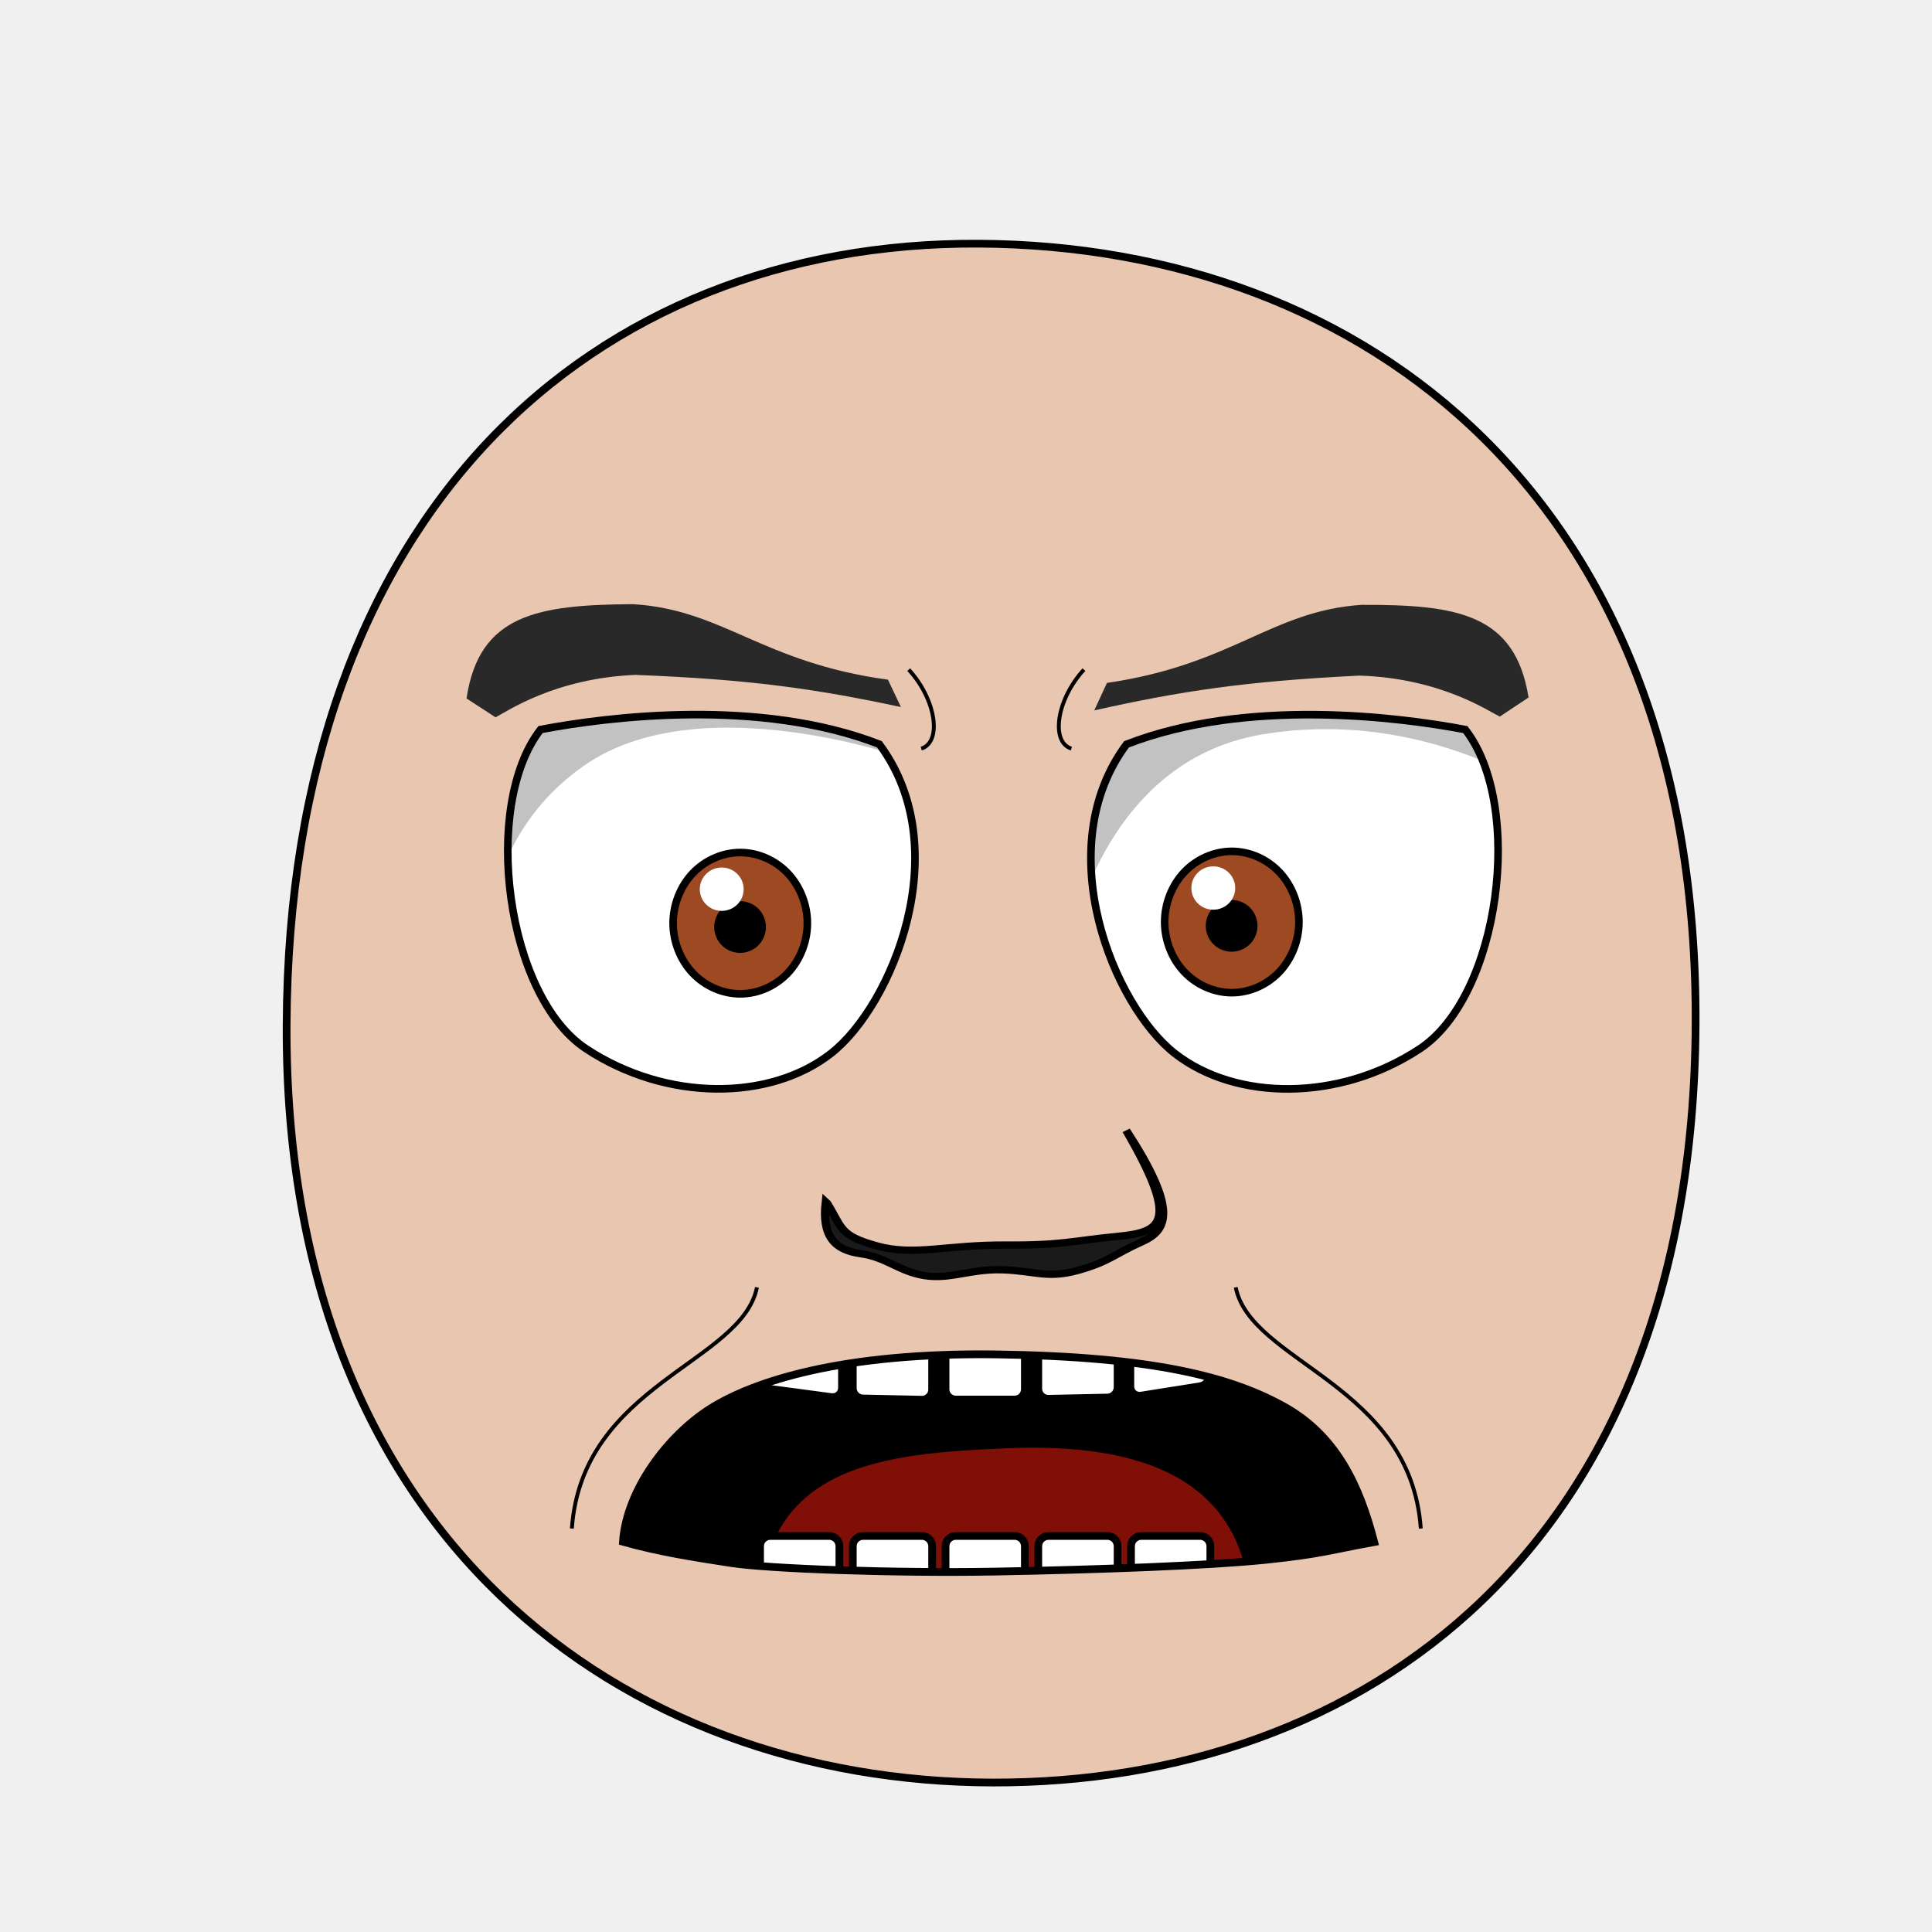
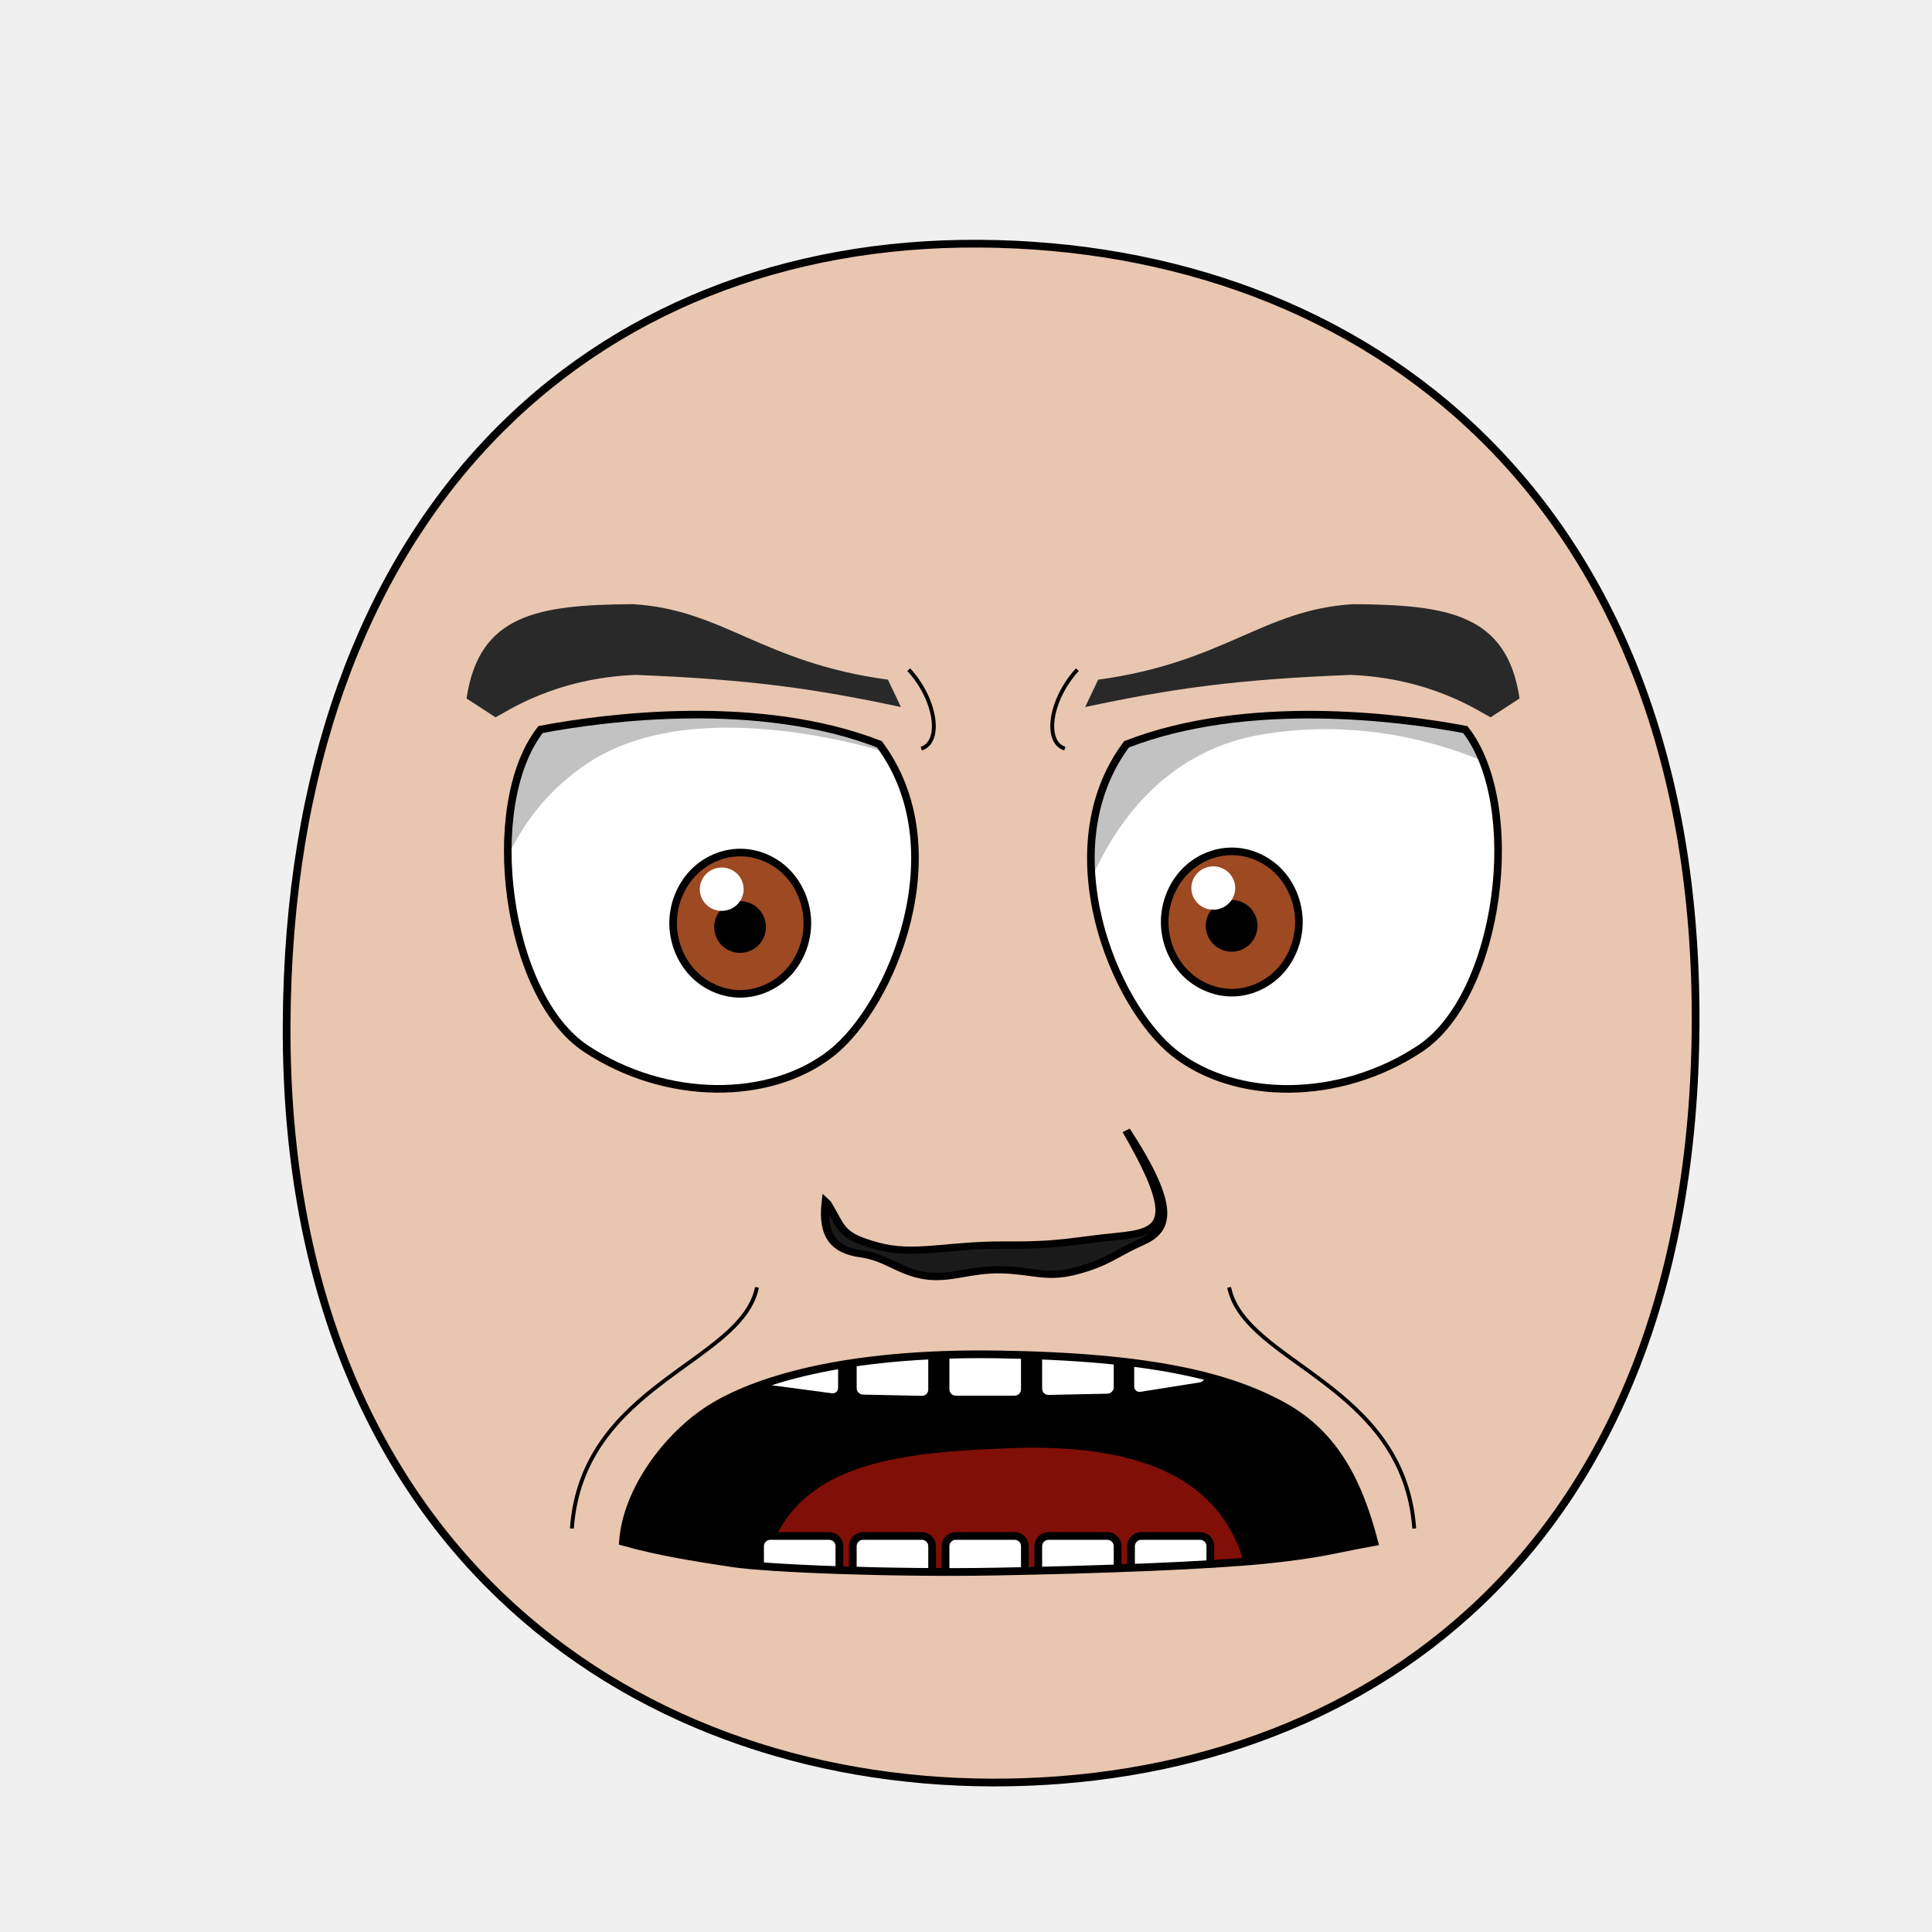
- <svg xmlns="http://www.w3.org/2000/svg" xmlns:xlink="http://www.w3.org/1999/xlink" height="100%" width="100%" id="emoticon-front-view" viewBox="0 0 250 250" version="1.1">
+ <svg xmlns="http://www.w3.org/2000/svg" xmlns:xlink="http://www.w3.org/1999/xlink" version="1.1" viewBox="0 0 250 250" id="emoticon-front-view" width="100%" height="100%">
  <defs id="defs4">
-     <linearGradient id="linearGradient5745">
-       <stop style="stop-color:#f4c815;stop-opacity:1" offset="0" id="stop5747" />
-       <stop style="stop-color:#cc0000;stop-opacity:1" offset="1" id="stop5749" />
-     </linearGradient>
-     <linearGradient id="linearGradient2823">
-       <stop style="stop-color:#000000;stop-opacity:1" offset="0" id="stop2825" />
-       <stop style="stop-color:#6f0a5a;stop-opacity:1" offset="1" id="stop2827" />
-     </linearGradient>
    <clipPath id="clipPath2967">
-       <use transform="translate(-57.140,-22.860)" xlink:href="#path3622" height="1" width="1" y="0" x="0" id="use2969">
+       <use transform="translate(-57.14,-22.86)" id="use2969" x="0" y="0" width="1" height="1" xlink:href="#path3622">
</use>
    </clipPath>
    <clipPath id="clipPath4022">
-       <use transform="matrix(-1,0,0,1,915.870,-3.770)" xlink:href="#path3622" height="250" width="250" y="0" x="0" id="use5959">
+       <use transform="matrix(-1,0,0,1,915.87,-3.77)" id="use5959" x="0" y="0" width="250" height="250" xlink:href="#path3622">
</use>
    </clipPath>
-     <radialGradient spreadMethod="pad" gradientTransform="matrix(98.09029,121.5278,-104.4591,83.94095,1881.611,1722.677)" gradientUnits="userSpaceOnUse" xlink:href="#linearGradient5745" id="radialGradient5694" fy="2.705" fx="-15.372" r="1" cy="2.705" cx="-15.372">
- </radialGradient>
-     <linearGradient gradientTransform="translate(37.46307,-25.35117)" gradientUnits="userSpaceOnUse" xlink:href="#linearGradient2823" id="irisGradient" y2="606.466" x2="138.571" y1="488.076" x1="107.143">
- </linearGradient>
-     <clipPath clipPathUnits="userSpaceOnUse" id="clipPath-mouth">
-       <use x="0" y="0" xlink:href="#mouth-outline" id="use-mouth-outline" width="250" height="250" />
+     <clipPath id="clipPath-mouth" clipPathUnits="userSpaceOnUse">
+       <use height="250" width="250" id="use-mouth-outline" xlink:href="#mouth-outline" y="0" x="0" />
    </clipPath>
  </defs>
  <g id="head">
-     <path style="fill:#e9c6af;stroke:#000000;stroke-width:1;stroke-opacity:1" d="M 128.480,230.660 C 176.270,230.750 219.010,200.570 219.410,132.640 219.800,64.720 176.760,31.810 126.680,31.530 76.600,31.240 37.380,66.280 37.090,132.640 36.800,199.010 80.690,230.570 128.480,230.660 Z" id="path164">
+     <path style="fill:#e9c6af;stroke:#000000;stroke-width:1;stroke-opacity:1" d="M 128.48,230.66 C 176.27,230.75 219.01,200.57 219.41,132.64 219.8,64.72 176.76,31.81 126.68,31.53 76.6,31.24 37.38,66.28 37.09,132.64 36.8,199.01 80.69,230.57 128.48,230.66 Z" id="path164">
</path>
  </g>
-   <g transform="matrix(0.160,0,0,0.160,62.470,32.700)" style="stroke-width:4.360;stroke-miterlimit:4;stroke-dasharray:none" id="left-eye">
-     <path d="M 320.750,397.550 C 383.630,482.020 331.070,608.830 281.760,647.480 232.450,686.130 148.630,686.680 83.640,643.860 18.650,601.050 -1.200,447.180 46.750,385.630 100.890,375.350 223.600,359.810 320.750,397.550 Z" style="fill:#ffffff;stroke:#000000;stroke-width:6.140;stroke-miterlimit:4;stroke-opacity:1;stroke-dasharray:none" id="path3622">
+   <g transform="matrix(0.16,0,0,0.16,62.47,32.7)" style="stroke-width:4.36;stroke-miterlimit:4;stroke-dasharray:none" id="left-eye">
+     <path d="M 320.75,397.55 C 383.63,482.02 331.07,608.83 281.76,647.48 232.45,686.13 148.63,686.68 83.64,643.86 18.65,601.05 -1.2,447.18 46.75,385.63 100.89,375.35 223.6,359.81 320.75,397.55 Z" style="fill:#ffffff;stroke:#000000;stroke-width:6.14;stroke-miterlimit:4;stroke-opacity:1;stroke-dasharray:none" id="path3622">
</path>
-     <g transform="translate(57.140,22.860)" style="stroke-width:4.360;stroke-miterlimit:4;stroke-dasharray:none" id="lens" clip-path="url(#clipPath2967)">
+     <g transform="translate(57.14,22.86)" style="stroke-width:4.36;stroke-miterlimit:4;stroke-dasharray:none" clip-path="url(#clipPath2967)" id="lens">
      <g id="g4403">
-         <path style="fill:#9d4922;fill-opacity:1;stroke:#000000;stroke-width:6.140;stroke-miterlimit:4;stroke-opacity:1;stroke-dasharray:none" d="M 205.380,519.390 C 205.380,534.350 199.530,549.210 189.480,559.790 179.430,570.370 165.310,576.530 151.090,576.530 136.880,576.530 122.760,570.370 112.710,559.790 102.660,549.210 96.800,534.350 96.800,519.390 96.800,504.430 102.660,489.560 112.710,478.980 122.760,468.400 136.880,462.240 151.090,462.240 165.310,462.240 179.430,468.400 189.480,478.980 199.530,489.560 205.380,504.430 205.380,519.390 Z" id="iris">
+         <path id="iris" d="M 205.380,519.390 C 205.380,534.350 199.530,549.210 189.480,559.790 179.430,570.370 165.310,576.530 151.090,576.530 136.880,576.530 122.760,570.370 112.710,559.790 102.660,549.210 96.800,534.350 96.800,519.390 96.800,504.430 102.660,489.560 112.710,478.980 122.760,468.400 136.880,462.240 151.090,462.240 165.310,462.240 179.430,468.400 189.480,478.980 199.530,489.560 205.380,504.430 205.380,519.390 Z" style="fill:#9d4922;fill-opacity:1;stroke:#000000;stroke-width:6.140;stroke-miterlimit:4;stroke-opacity:1;stroke-dasharray:none">
</path>
-         <path d="M 168.810,522.490 C 168.810,527.160 166.890,531.810 163.580,535.120 160.270,538.430 155.630,540.350 150.950,540.350 146.270,540.350 141.630,538.430 138.320,535.120 135.020,531.810 133.090,527.160 133.090,522.490 133.090,517.810 135.020,513.160 138.320,509.850 141.630,506.550 146.270,504.620 150.950,504.620 155.630,504.620 160.270,506.550 163.580,509.850 166.890,513.160 168.810,517.810 168.810,522.490 Z" style="fill:#000000;fill-opacity:1;stroke:#000000;stroke-width:6.140;stroke-miterlimit:4;stroke-opacity:1;stroke-dasharray:none" id="pupil">
+         <path id="pupil" style="fill:#000000;fill-opacity:1;stroke:#000000;stroke-width:6.140;stroke-miterlimit:4;stroke-opacity:1;stroke-dasharray:none" d="M 168.810,522.490 C 168.810,527.160 166.890,531.810 163.580,535.120 160.270,538.430 155.630,540.350 150.950,540.350 146.270,540.350 141.630,538.430 138.320,535.120 135.020,531.810 133.090,527.160 133.090,522.490 133.090,517.810 135.020,513.160 138.320,509.850 141.630,506.550 146.270,504.620 150.950,504.620 155.630,504.620 160.270,506.550 163.580,509.850 166.890,513.160 168.810,517.810 168.810,522.490 Z">
</path>
-         <path d="M 153.850,491.900 C 153.850,501.610 145.920,509.430 136.110,509.430 126.320,509.430 118.370,501.610 118.370,491.900 118.370,482.240 126.320,474.370 136.110,474.370 145.920,474.370 153.850,482.240 153.850,491.900 Z" style="fill:#ffffff;fill-opacity:1;stroke:none" id="glare">
+         <path d="M 153.85,491.9 C 153.85,501.61 145.92,509.43 136.11,509.43 126.32,509.43 118.37,501.61 118.37,491.9 118.37,482.24 126.32,474.37 136.11,474.37 145.92,474.37 153.85,482.24 153.85,491.9 Z" style="fill:#ffffff;fill-opacity:1;stroke:none" id="glare">
</path>
      </g>
-       <path style="opacity:0.240;fill:#000000;stroke:#000000;stroke-width:1px;stroke-linecap:butt;stroke-linejoin:miter;stroke-opacity:1" d="M -51.390,603.840 -118.800,355.830 226.660,230.150 288.470,386.700 C 288.480,386.700 118.840,324.910 23.830,392.010 -83.630,467.890 -51.390,603.840 -51.390,603.840 Z" id="left-lid-shadow">
+       <path style="opacity:0.24;fill:#000000;stroke:#000000;stroke-width:1px;stroke-linecap:butt;stroke-linejoin:miter;stroke-opacity:1" d="M -51.39,603.84 -118.8,355.83 226.66,230.15 288.47,386.7 C 288.48,386.7 118.84,324.91 23.83,392.01 -83.63,467.89 -51.39,603.84 -51.39,603.84 Z" id="left-lid-shadow">
</path>
    </g>
  </g>
-   <g transform="matrix(0.160,0,0,0.160,50.550,33.310)" style="stroke-width:4.360;stroke-miterlimit:4;stroke-dasharray:none" id="right-eye">
-     <use transform="matrix(-1,0,0,1,915.870,-3.770)" xlink:href="#path3622" height="250" width="250" y="0" x="0" id="use3959">
+   <g transform="matrix(0.16,0,0,0.16,50.55,33.31)" style="stroke-width:4.36;stroke-miterlimit:4;stroke-dasharray:none" id="right-eye">
+     <use transform="matrix(-1,0,0,1,915.87,-3.77)" id="use3959" x="0" y="0" width="250" height="250" xlink:href="#path3622">
</use>
-     <g id="g4015" clip-path="url(#clipPath4022)">
-       <use transform="translate(529.190,18.100)" style="stroke-width:4.360;stroke-miterlimit:4;stroke-dasharray:none" xlink:href="#g4403" height="1" width="1" y="0" x="0" id="right-lens">
+     <g clip-path="url(#clipPath4022)" id="g4015">
+       <use transform="translate(529.19,18.1)" style="stroke-width:4.36;stroke-miterlimit:4;stroke-dasharray:none" id="right-lens" x="0" y="0" width="1" height="1" xlink:href="#g4403">
</use>
-       <path style="opacity:0.240;fill:#000000;stroke:#000000;stroke-width:1px;stroke-linecap:butt;stroke-linejoin:miter;stroke-miterlimit:4;stroke-opacity:1;stroke-dasharray:none" d="M 544.620,581.570 504.110,366.680 777.130,253.410 938.410,436.090 C 938.410,436.090 839.220,362.800 704.750,385.300 570.280,407.800 544.200,565.900 544.620,581.570 Z" id="right-lid-shadow">
+       <path style="opacity:0.24;fill:#000000;stroke:#000000;stroke-width:1px;stroke-linecap:butt;stroke-linejoin:miter;stroke-miterlimit:4;stroke-opacity:1;stroke-dasharray:none" d="M 544.62,581.57 504.11,366.68 777.13,253.41 938.41,436.09 C 938.41,436.09 839.22,362.8 704.75,385.3 570.28,407.8 544.2,565.9 544.62,581.57 Z" id="right-lid-shadow">
</path>
    </g>
  </g>
-   <path d="M 116.580,91.490 C 105.290,89.090 97.080,87.920 82.220,87.330 71.740,87.770 65.600,92.080 64.120,92.820 L 60.370,90.380 C 61.990,79.470 69.620,78.260 81.890,78.180 93.550,78.860 98.600,85.740 114.900,87.950 Z" style="fill:#292929;fill-opacity:1;fill-rule:nonzero;stroke:4;stroke-width:1;stroke-miterlimit:117.460;stroke-opacity:91.340;stroke-dasharray:none" id="left-eye-brow">
+   <path d="M 116.58,91.49 C 105.29,89.09 97.08,87.92 82.22,87.33 71.74,87.77 65.6,92.08 64.12,92.82 L 60.37,90.38 C 61.99,79.47 69.62,78.26 81.89,78.18 93.55,78.86 98.6,85.74 114.9,87.95 Z" style="fill:#292929;fill-opacity:1;fill-rule:nonzero;stroke:4;stroke-width:1;stroke-miterlimit:117.46;stroke-opacity:91.34;stroke-dasharray:none" id="left-eye-brow">
</path>
-   <g style="stroke-width:1" transform="matrix(1.130,0,0,1,-17.270,2.110)" id="nose">
-     <path style="fill:#1a1a1a;stroke:#000000;stroke-width:0.940;stroke-miterlimit:4;stroke-dasharray:none" d="M 110.020,153.620 C 111.770,156.850 111.400,157.760 115.700,159.110 119.990,160.450 123.630,158.960 130.310,159 136.980,159.050 138.020,158.450 143.240,157.880 148.470,157.300 150.360,156.080 144.250,144.170 150.080,154.270 149.100,157.050 146.020,158.590 142.950,160.130 142.240,161.190 138.690,162.290 135.170,163.390 133.710,162.320 130.040,162.200 126.360,162.080 124.140,163.470 121.190,162.960 118.250,162.440 116.830,160.590 113.850,160.120 110.860,159.660 109.390,157.880 109.840,153.430 Z" id="nose-outline">
+   <g style="stroke-width:1" transform="matrix(1.13,0,0,1,-17.27,2.11)" id="nose">
+     <path style="fill:#1a1a1a;stroke:#000000;stroke-width:0.94;stroke-miterlimit:4;stroke-dasharray:none" d="M 110.02,153.62 C 111.77,156.85 111.4,157.76 115.7,159.11 119.99,160.45 123.63,158.96 130.31,159 136.98,159.05 138.02,158.45 143.24,157.88 148.47,157.3 150.36,156.08 144.25,144.17 150.08,154.27 149.1,157.05 146.02,158.59 142.95,160.13 142.24,161.19 138.69,162.29 135.17,163.39 133.71,162.32 130.04,162.2 126.36,162.08 124.14,163.47 121.19,162.96 118.25,162.44 116.83,160.59 113.85,160.12 110.86,159.66 109.39,157.88 109.84,153.43 Z" id="nose-outline">
</path>
  </g>
-   <use transform="matrix(-1,0.010,0.010,1,257.260,-0.730)" xlink:href="#left-eye-brow" height="250" width="250" y="0" x="0" id="right-eye-brow">
+   <use id="right-eye-brow" x="0" y="0" width="250" height="250" xlink:href="#left-eye-brow" transform="matrix(-1,0,0,1,257,0)">
</use>
  <g id="mouth">
-     <g clip-path="url(#clipPath-mouth)" id="mouth-interior">
-       <rect style="fill:#000000;fill-opacity:1;stroke:none" id="mouth-background" width="119.944" height="66.556" x="68.16" y="159.934">
+     <g id="mouth-interior" clip-path="url(#clipPath-mouth)">
+       <rect style="fill:#000000;fill-opacity:1;stroke:none" y="159.934" x="68.16" height="66.556" width="119.944" id="mouth-background">
</rect>
-       <path d="M 98.340,209.750 C 98.010,189.460 114.230,188.070 130.460,187.400 148.010,186.690 161.920,191.440 161.920,209.750 140.730,209.750 119.540,209.750 98.340,209.750 Z" style="fill:#800f08;fill-opacity:1;stroke:none" id="tongue">
+       <path d="M 98.34,209.75 C 98.01,189.46 114.23,188.07 130.46,187.4 148.01,186.69 161.92,191.44 161.92,209.75 140.73,209.75 119.54,209.75 98.34,209.75 Z" style="fill:#800f08;fill-opacity:1;stroke:none" id="tongue">
</path>
-       <g style="stroke:#000000;stroke-opacity:1" transform="translate(4,-6.350)" morph="fix-children" id="upper-teeth">
-         <rect transform="matrix(0.991225,0.1321854,0,1,0,0)" rx="1.336" ry="1.325" y="158.195" x="95.524" height="15.123" width="10.356" id="tooth-02" style="fill:#ffffff;fill-opacity:1;stroke:#000000;stroke-width:1.004;stroke-opacity:1">
+       <g style="stroke:#000000;stroke-opacity:1" transform="translate(4,-6.35)" id="upper-teeth" morph="fix-children">
+         <rect style="fill:#ffffff;fill-opacity:1;stroke:#000000;stroke-width:1.004;stroke-opacity:1" id="tooth-02" width="10.356" height="15.123" x="95.524" y="158.195" ry="1.325" rx="1.336" transform="matrix(0.991225,0.1321854,0,1,0,0)">
</rect>
-         <rect transform="matrix(0.999781,0.02092668,0,1,0,0)" id="tooth-03" width="10.267" height="15.123" x="106.375" y="169.934" ry="1.325" rx="1.325" style="fill:#ffffff;fill-opacity:1;stroke:#000000;stroke-width:1;stroke-opacity:1">
+         <rect style="fill:#ffffff;fill-opacity:1;stroke:#000000;stroke-width:1;stroke-opacity:1" rx="1.325" ry="1.325" y="169.934" x="106.375" height="15.123" width="10.267" id="tooth-03" transform="matrix(0.999781,0.02092668,0,1,0,0)">
</rect>
-         <rect rx="1.325" ry="1.325" y="172.327" x="118.352" height="15.123" width="10.265" id="tooth-04" style="fill:#ffffff;fill-opacity:1;stroke:#000000;stroke-opacity:1">
+         <rect style="fill:#ffffff;fill-opacity:1;stroke:#000000;stroke-opacity:1" id="tooth-04" width="10.265" height="15.123" x="118.352" y="172.327" ry="1.325" rx="1.325">
</rect>
-         <rect transform="matrix(0.999781,-0.02092669,0,1,0,0)" id="tooth-05" width="10.267" height="15.123" x="130.381" y="174.986" ry="1.325" rx="1.325" style="fill:#ffffff;fill-opacity:1;stroke:#000000;stroke-width:1;stroke-opacity:1">
+         <rect style="fill:#ffffff;fill-opacity:1;stroke:#000000;stroke-width:1;stroke-opacity:1" rx="1.325" ry="1.325" y="174.986" x="130.381" height="15.123" width="10.267" id="tooth-05" transform="matrix(0.999781,-0.02092669,0,1,0,0)">
</rect>
-         <rect transform="matrix(0.9876076,-0.1569434,0,1,0,0)" rx="1.341" ry="1.325" y="194.646" x="144.054" height="15.123" width="10.394" id="tooth-06" style="fill:#ffffff;fill-opacity:1;stroke:#000000;stroke-width:1.006;stroke-opacity:1">
+         <rect style="fill:#ffffff;fill-opacity:1;stroke:#000000;stroke-width:1.006;stroke-opacity:1" id="tooth-06" width="10.394" height="15.123" x="144.054" y="194.646" ry="1.325" rx="1.341" transform="matrix(0.9876076,-0.1569434,0,1,0,0)">
</rect>
      </g>
-       <g style="stroke:#000000;stroke-opacity:1" transform="translate(4,26.660)" id="lower-teeth">
-         <rect style="fill:#ffffff;fill-opacity:1;stroke:#000000;stroke-opacity:1" id="tooth-09" width="10.265" height="15.123" x="94.352" y="172.091" ry="1.325" rx="1.325">
+       <g style="stroke:#000000;stroke-opacity:1" transform="translate(4,26.66)" id="lower-teeth">
+         <rect style="fill:#ffffff;fill-opacity:1;stroke:#000000;stroke-opacity:1" rx="1.325" ry="1.325" y="172.091" x="94.352" height="15.123" width="10.265" id="tooth-09">
</rect>
-         <rect style="fill:#ffffff;fill-opacity:1;stroke:#000000;stroke-opacity:1" rx="1.325" ry="1.325" y="172.091" x="106.352" height="15.123" width="10.265" id="tooth-10">
+         <rect style="fill:#ffffff;fill-opacity:1;stroke:#000000;stroke-opacity:1" id="tooth-10" width="10.265" height="15.123" x="106.352" y="172.091" ry="1.325" rx="1.325">
</rect>
-         <rect style="fill:#ffffff;fill-opacity:1;stroke:#000000;stroke-opacity:1" id="tooth-11" width="10.265" height="15.123" x="118.352" y="172.091" ry="1.325" rx="1.325">
+         <rect style="fill:#ffffff;fill-opacity:1;stroke:#000000;stroke-opacity:1" rx="1.325" ry="1.325" y="172.091" x="118.352" height="15.123" width="10.265" id="tooth-11">
</rect>
-         <rect style="fill:#ffffff;fill-opacity:1;stroke:#000000;stroke-opacity:1" rx="1.325" ry="1.325" y="172.091" x="130.352" height="15.123" width="10.265" id="tooth-12">
+         <rect style="fill:#ffffff;fill-opacity:1;stroke:#000000;stroke-opacity:1" id="tooth-12" width="10.265" height="15.123" x="130.352" y="172.091" ry="1.325" rx="1.325">
</rect>
-         <rect style="fill:#ffffff;fill-opacity:1;stroke:#000000;stroke-opacity:1" id="tooth-13" width="10.265" height="15.123" x="142.352" y="172.091" ry="1.325" rx="1.325">
+         <rect style="fill:#ffffff;fill-opacity:1;stroke:#000000;stroke-opacity:1" rx="1.325" ry="1.325" y="172.091" x="142.352" height="15.123" width="10.265" id="tooth-13">
</rect>
      </g>
    </g>
-     <path d="M 177.820,199.540 C 172.090,200.580 171.060,201.080 163.770,201.840 156.480,202.590 142.110,203.120 128.930,203.360 115.760,203.600 99.500,203 94.640,202.260 89.790,201.520 85.170,200.790 80.610,199.500 81.080,192.800 86.410,185.760 91.920,182.270 97.430,178.790 108.880,174.970 129.020,175.260 149.230,175.550 159.200,178.170 166.090,181.970 172.980,185.770 175.940,192.310 177.820,199.540 Z" style="fill:none;stroke:#000000;stroke-width:1px;stroke-miterlimit:4;stroke-opacity:1" id="mouth-outline">
+     <path d="M 177.82,199.54 C 172.09,200.58 171.06,201.08 163.77,201.84 156.48,202.59 142.11,203.12 128.93,203.36 115.76,203.6 99.5,203 94.64,202.26 89.79,201.52 85.17,200.79 80.61,199.5 81.08,192.8 86.41,185.76 91.92,182.27 97.43,178.79 108.88,174.97 129.02,175.26 149.23,175.55 159.2,178.17 166.09,181.97 172.98,185.77 175.94,192.31 177.82,199.54 Z" style="fill:none;stroke:#000000;stroke-width:1px;stroke-miterlimit:4;stroke-opacity:1" id="mouth-outline">
</path>
  </g>
  <g style="stroke-width:1;stroke-miterlimit:8;stroke-dasharray:none" id="wrinkles">
-     <path d="M 117.590,86.650 C 121.160,90.540 121.920,96.040 119.210,96.870" style="fill:none;stroke:#000000;stroke-width:0.500;stroke-linecap:butt;stroke-linejoin:miter;stroke-miterlimit:4;stroke-opacity:1;stroke-dasharray:none" id="wrinkle-left-brow">
+     <path d="M 117.59,86.65 C 121.16,90.54 121.92,96.04 119.21,96.87" style="fill:none;stroke:#000000;stroke-width:0.5;stroke-linecap:butt;stroke-linejoin:miter;stroke-miterlimit:4;stroke-opacity:1;stroke-dasharray:none" id="wrinkle-left-brow">
</path>
-     <path d="M 74,197.790 C 75.330,179.090 95.980,176.360 97.950,166.580" style="fill:none;stroke:#000000;stroke-width:0.500;stroke-linecap:butt;stroke-linejoin:miter;stroke-opacity:1;stroke-miterlimit:4;stroke-dasharray:none" id="wrinkle-left-cheek">
+     <path d="M 74,197.79 C 75.33,179.09 95.98,176.36 97.95,166.58" style="fill:none;stroke:#000000;stroke-width:0.5;stroke-linecap:butt;stroke-linejoin:miter;stroke-opacity:1;stroke-miterlimit:4;stroke-dasharray:none" id="wrinkle-left-cheek">
</path>
-     <use transform="matrix(-1,0,0,1,257.850,0)" style="stroke-width:0.500;stroke-miterlimit:4;stroke-dasharray:none" x="0" y="0" xlink:href="#wrinkle-left-brow" id="wrinkle-right-brow" width="250" height="250">
+     <use height="250" width="250" id="wrinkle-right-brow" xlink:href="#wrinkle-left-brow" y="0" x="0" style="stroke-width:0.500;stroke-miterlimit:4;stroke-dasharray:none" transform="matrix(-1,0,0,1,257,0)">
</use>
-     <use transform="matrix(-1,0,0,1,257.850,0)" style="stroke-width:0.500;stroke-miterlimit:4;stroke-dasharray:none" x="0" y="0" xlink:href="#wrinkle-left-cheek" id="wrinkle-right-cheek" width="250" height="250">
+     <use height="250" width="250" id="wrinkle-right-cheek" xlink:href="#wrinkle-left-cheek" y="0" x="0" style="stroke-width:0.500;stroke-miterlimit:4;stroke-dasharray:none" transform="matrix(-1,0,0,1,257,0)">
</use>
  </g>
</svg>
